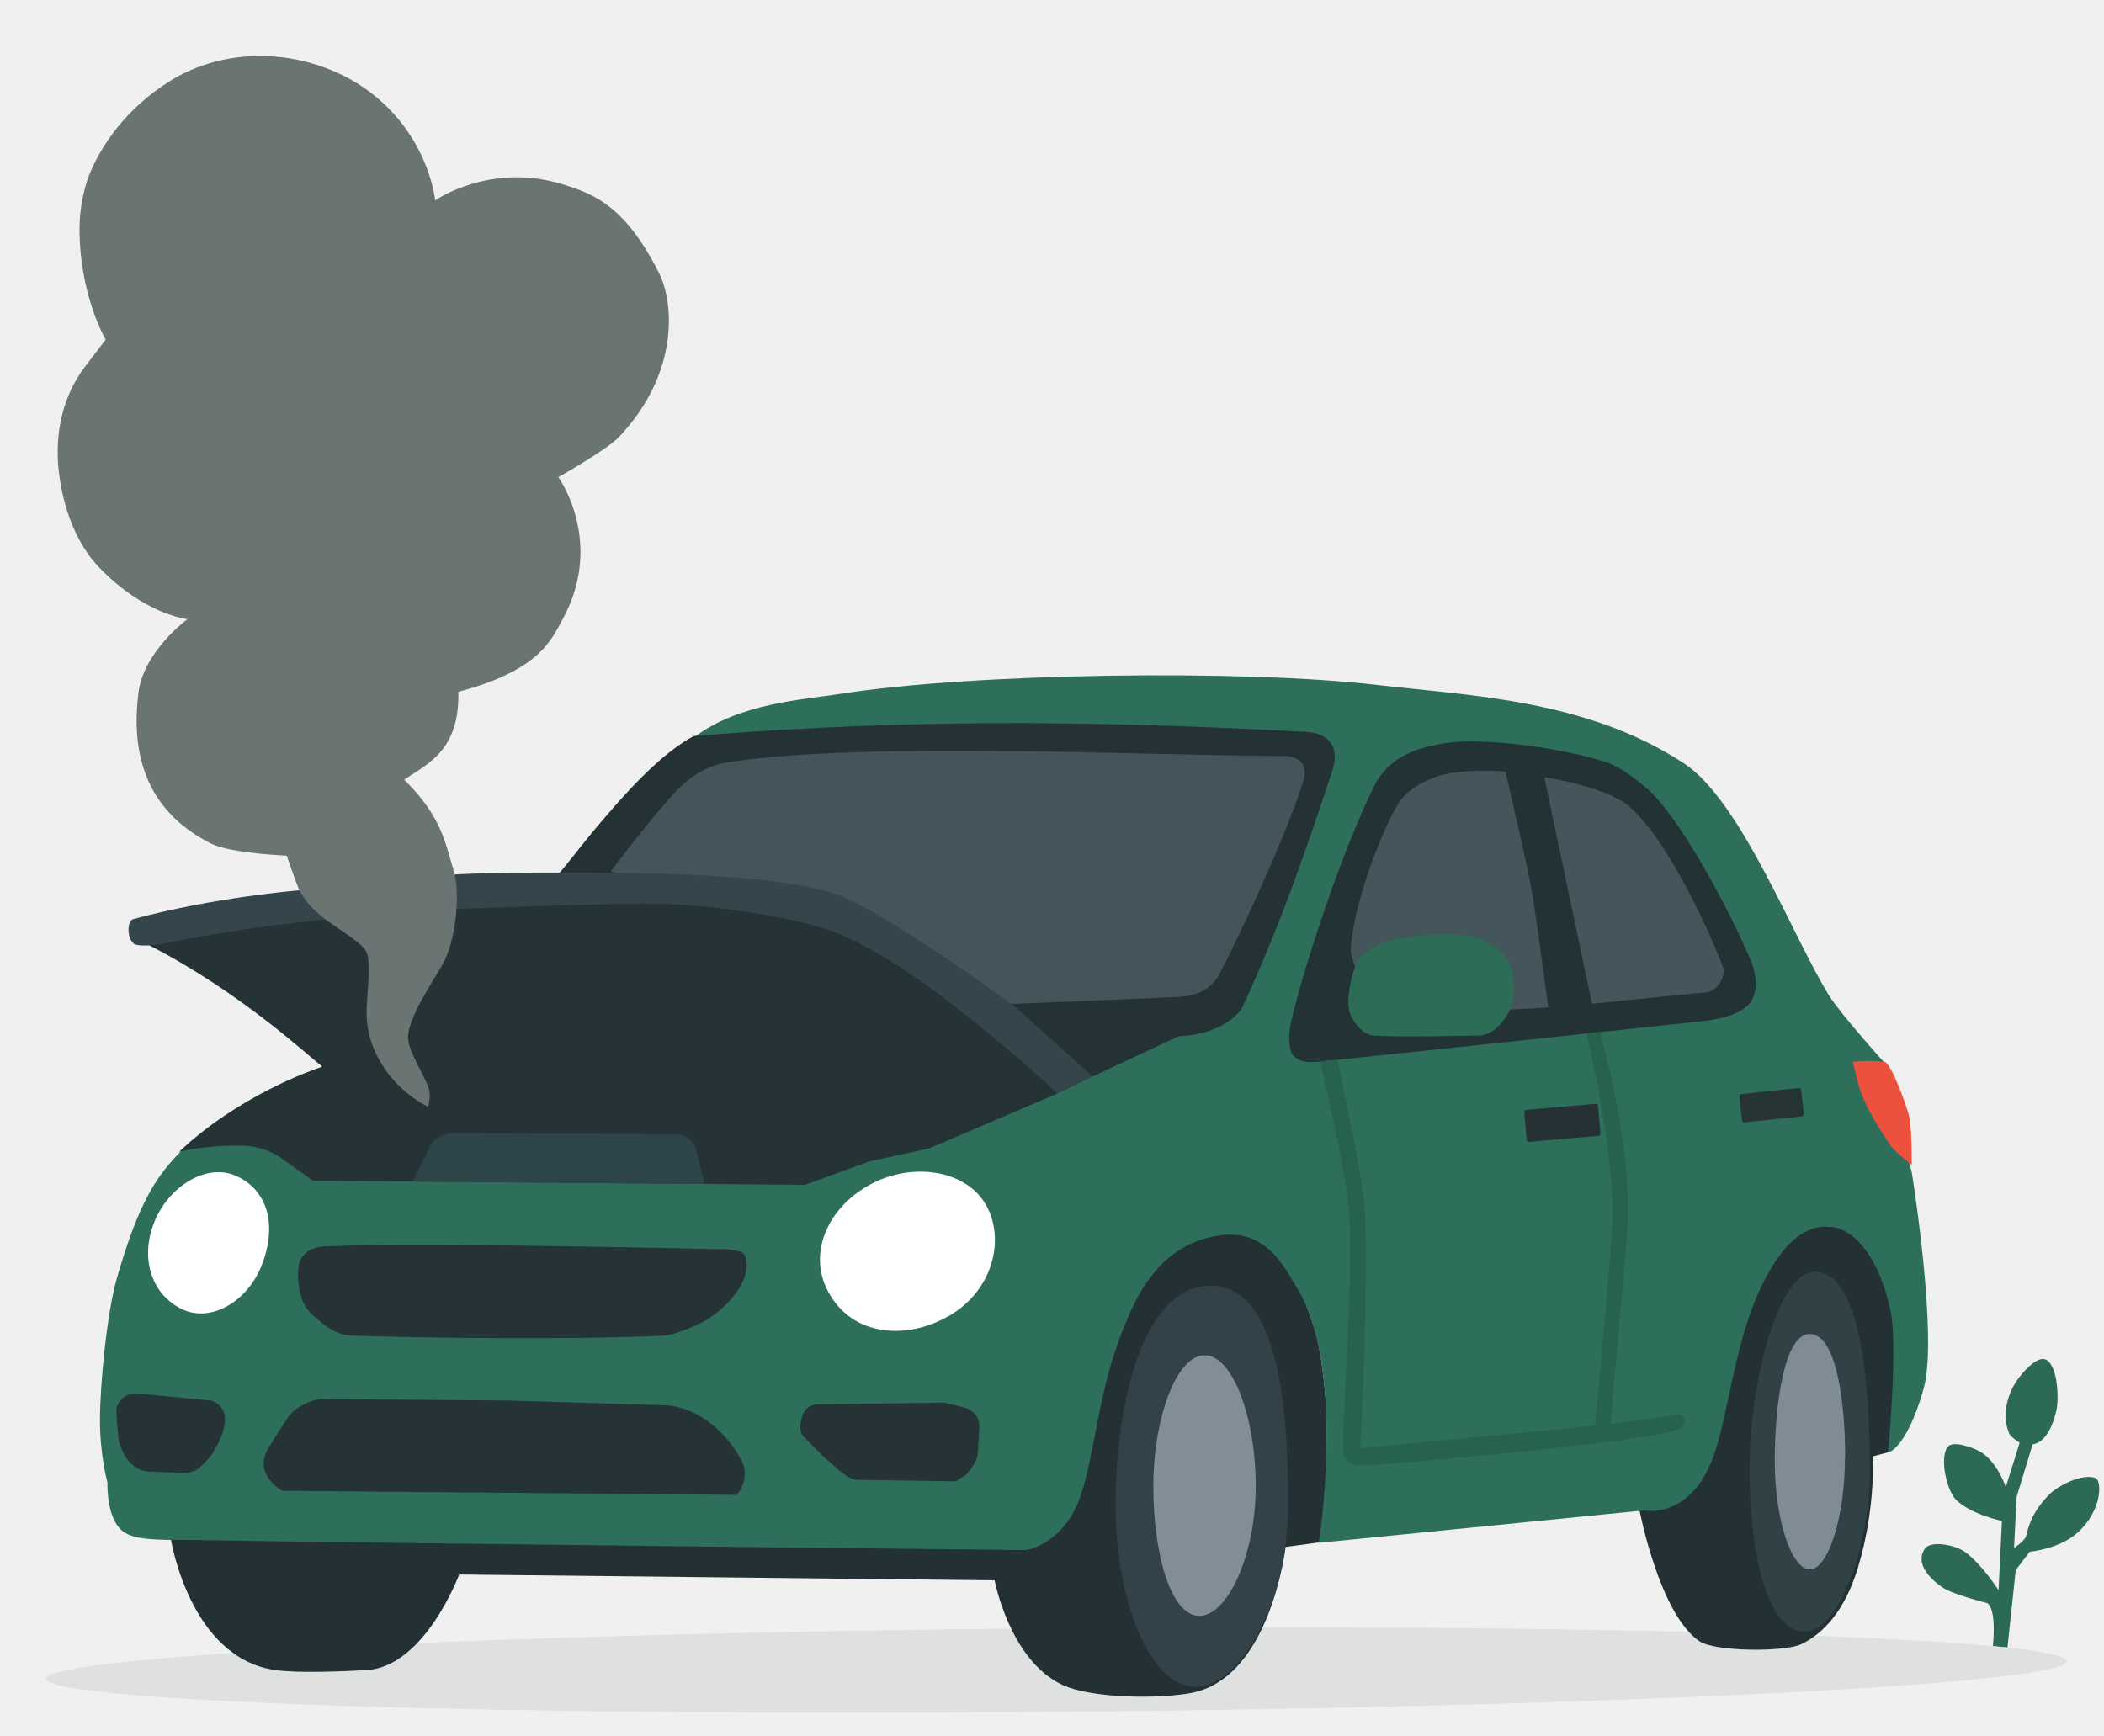
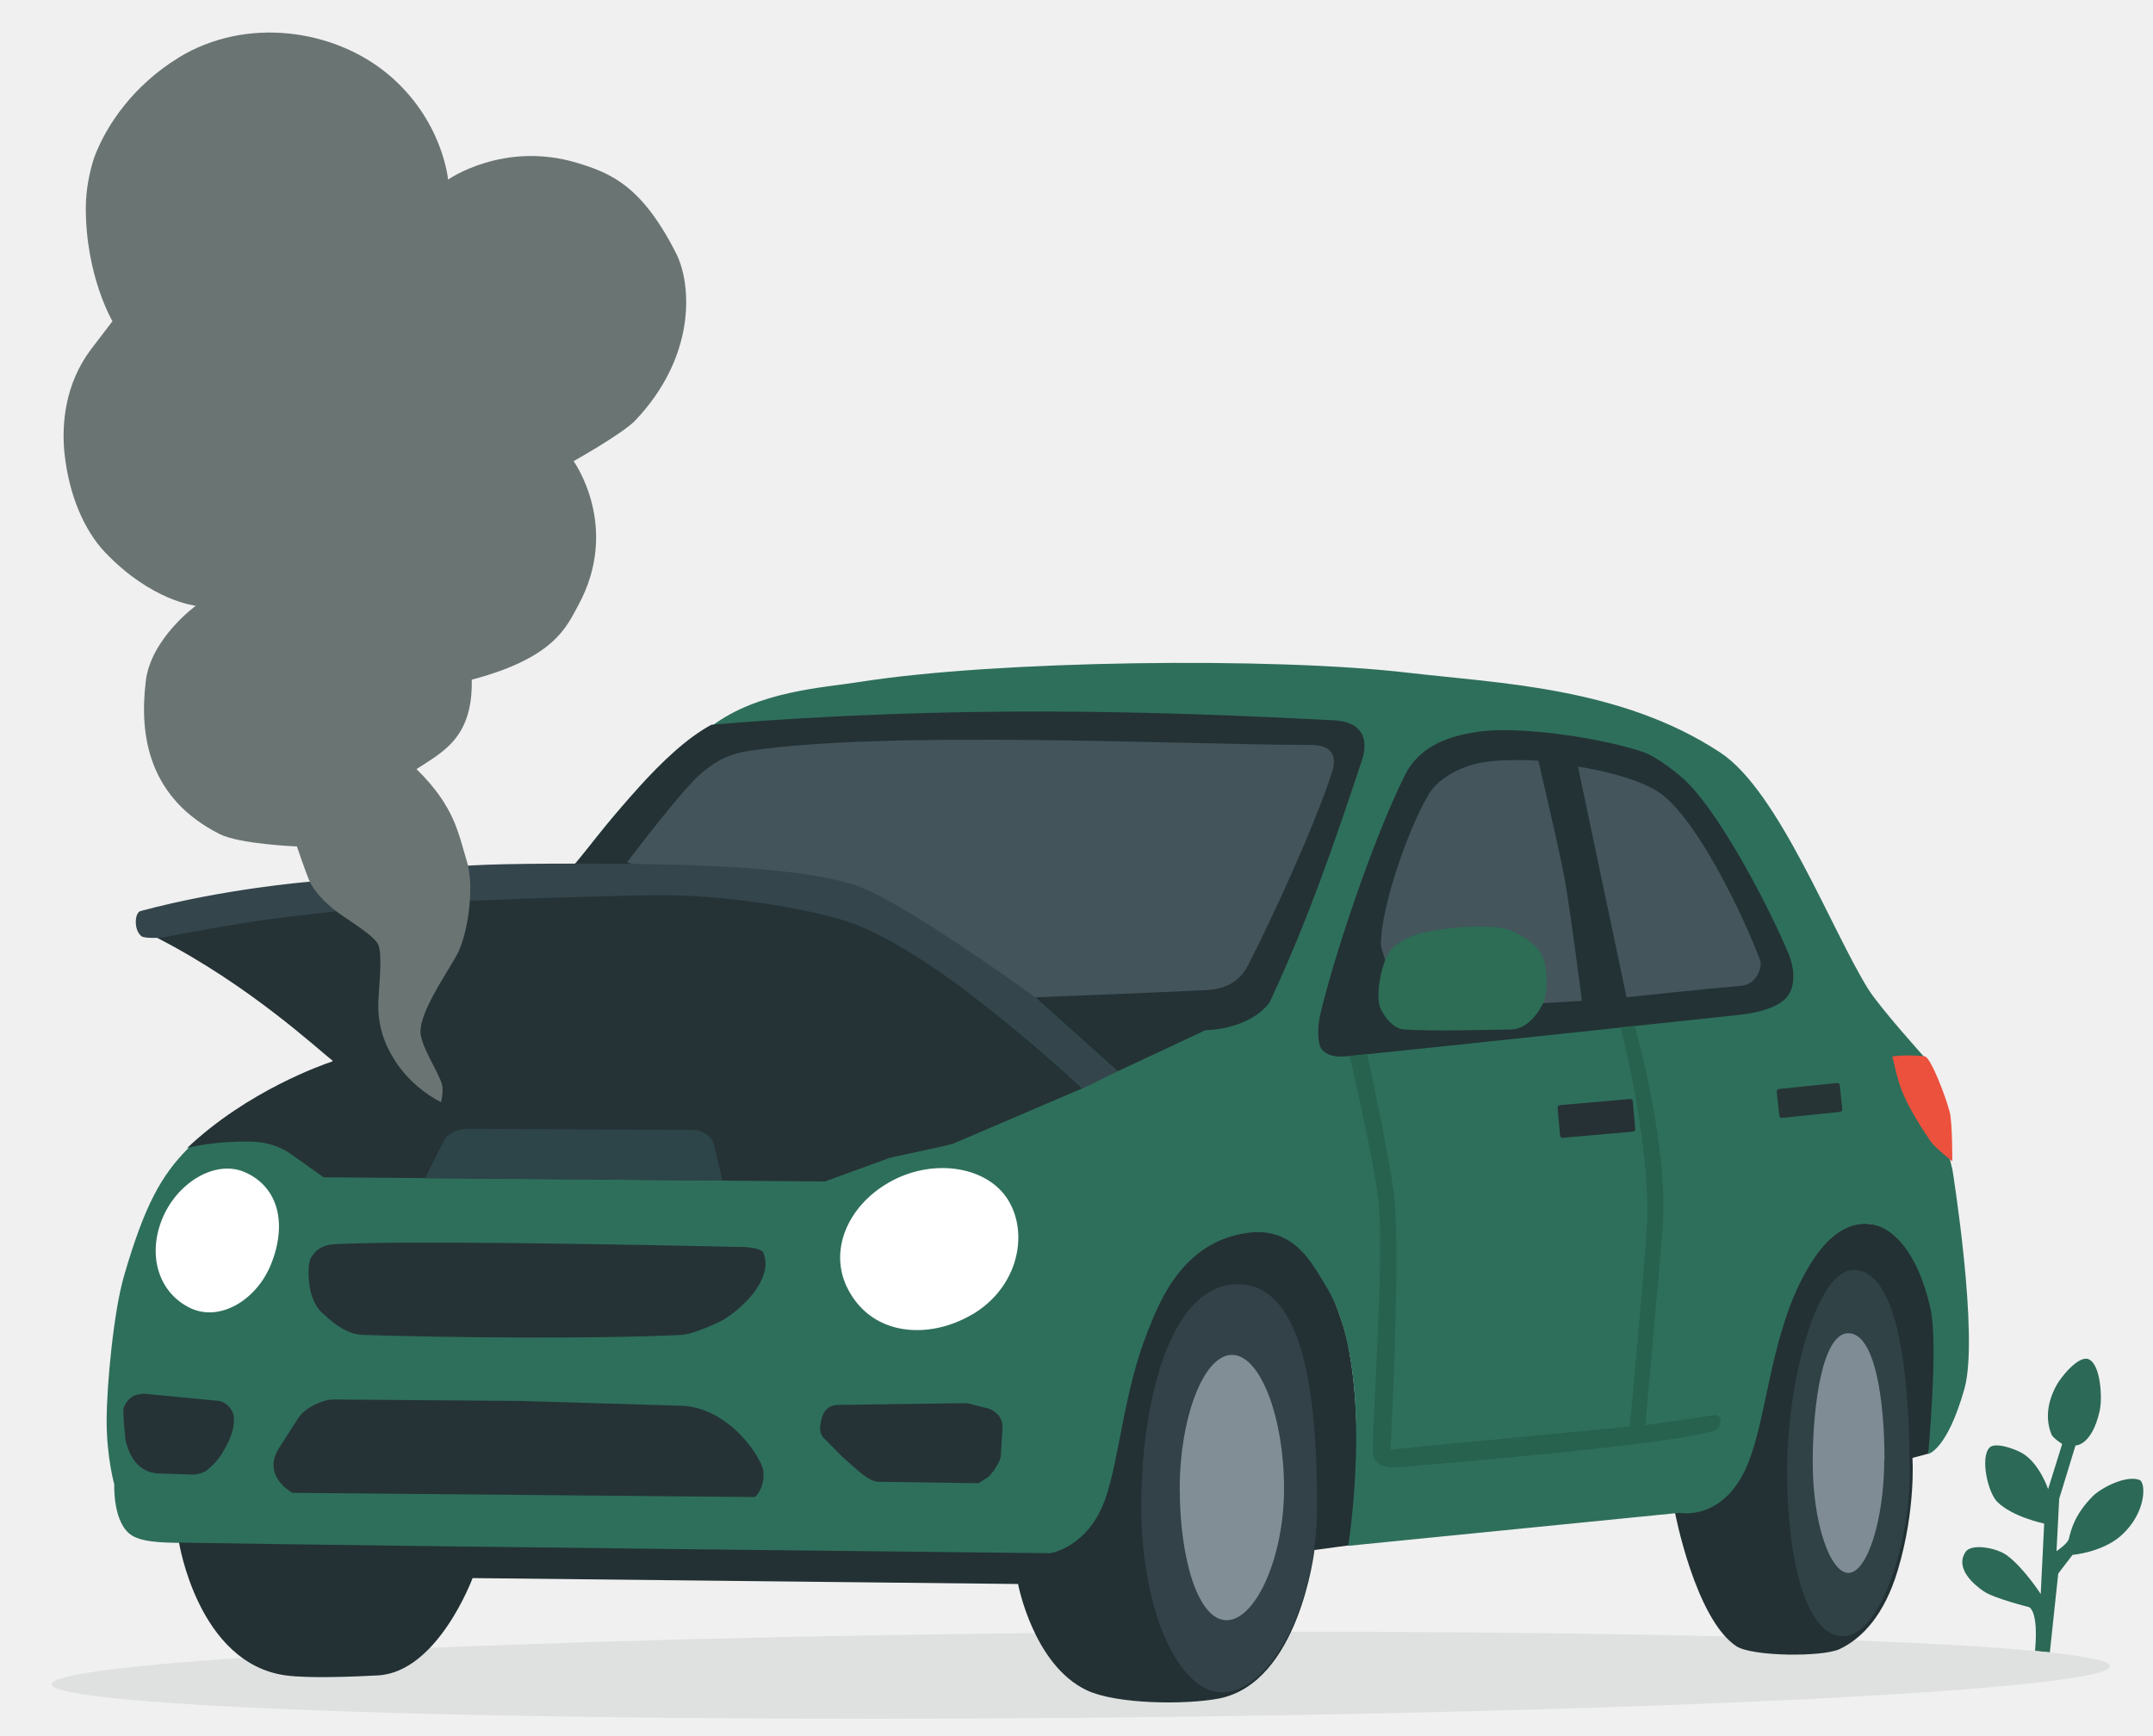
- <svg xmlns="http://www.w3.org/2000/svg" width="80" height="66" viewBox="0 0 80 66" fill="none">
-   <g clip-path="url(#clip0_3938_18881)">
-     <path d="M75.778 62.597L76.33 62.652L76.643 59.707L77.177 59.007C77.177 59.007 78.3 58.915 79.009 58.271C79.939 57.424 79.92 56.311 79.681 56.209C79.193 56.016 78.272 56.486 77.941 56.808C77.251 57.498 77.122 58.078 77.039 58.409C77.002 58.584 76.579 58.869 76.579 58.869L76.68 56.909L77.288 54.921C77.288 54.921 77.895 54.939 78.19 53.632C78.3 53.144 78.227 51.846 77.757 51.69C77.389 51.57 76.745 52.353 76.561 52.703C76.156 53.467 76.22 54.092 76.395 54.516C76.441 54.635 76.791 54.865 76.791 54.865L76.266 56.55C76.266 56.55 75.953 55.611 75.327 55.224C75.06 55.059 74.305 54.783 74.085 54.994C73.716 55.362 74.02 56.688 74.37 57.029C74.931 57.59 76.119 57.839 76.119 57.839L75.99 60.471C75.99 60.471 75.364 59.495 74.729 59.026C74.342 58.74 73.413 58.575 73.192 58.888C72.759 59.514 73.523 60.14 73.864 60.37C74.232 60.627 75.548 60.959 75.548 60.959C75.548 60.959 75.916 61.051 75.778 62.588V62.597Z" fill="#2C6957" />
-     <path d="M78.582 63.17C78.586 63.592 74.542 64.032 67.34 64.394C60.138 64.755 50.368 65.008 40.179 65.097C29.99 65.186 20.217 65.104 13.01 64.868C5.803 64.632 1.752 64.263 1.748 63.84C1.744 63.418 5.788 62.978 12.99 62.616C20.192 62.255 29.962 62.002 40.151 61.913C50.34 61.824 60.113 61.906 67.32 62.142C74.527 62.378 78.578 62.748 78.582 63.17Z" fill="#DFE1E1" />
-     <path d="M50.179 58.642C50.179 58.642 50.842 54.574 50.115 51.058C49.922 50.119 49.176 48.204 48.504 47.514C47.832 46.824 45.761 46.52 44.74 47.459C44.197 47.956 43.948 48.094 43.368 49.069C43.129 49.474 42.853 50.036 42.439 50.818C41.702 52.19 41.049 56.875 41.049 56.875L39.171 58.9L6.496 58.522C6.496 58.522 7.205 63.06 10.482 63.511C11.338 63.631 13.068 63.557 13.933 63.511C16.16 63.382 17.458 59.875 17.458 59.875L37.818 60.096C37.818 60.096 38.389 63.134 40.395 64.072C41.5 64.588 44.049 64.615 45.31 64.376C48.311 63.796 48.882 58.826 48.882 58.826L50.179 58.651V58.642Z" fill="#233134" />
-     <path d="M71.202 55.383L71.791 55.227C71.791 55.227 72.233 53.699 72.002 50.708C72.039 49.806 71.514 47.937 70.824 47.201C70.603 46.971 70.152 46.694 69.609 46.639C69.039 46.575 68.376 46.731 67.796 47.385C66.848 48.453 65.937 51.582 65.937 51.582L64.961 55.742L63.654 57.206L62.338 57.427C62.338 57.427 63.093 61.385 64.621 62.415C65.204 62.809 67.846 62.831 68.486 62.526C69.332 62.124 70.158 61.241 70.654 59.583C71.336 57.302 71.202 55.383 71.202 55.383Z" fill="#233134" />
-     <path d="M6.507 58.55C14.634 58.689 39.007 58.946 39.007 58.946C39.007 58.946 40.443 58.753 41.087 56.885C41.612 55.366 41.759 52.927 42.661 50.653C43.14 49.429 44.014 47.285 46.426 46.972C48.165 46.751 48.837 48.205 49.297 48.941C51.212 52.006 50.144 58.67 50.144 58.67L62.515 57.437C62.515 57.437 64.144 57.777 65.046 55.642C65.745 53.985 65.893 51.003 67.071 48.72C67.439 48.012 68.221 46.613 69.491 46.64C70.467 46.659 71.433 47.763 71.885 49.843C72.17 51.169 71.793 55.237 71.793 55.237C71.793 55.237 72.492 55.108 73.145 52.798C73.698 50.819 72.695 44.606 72.695 44.606L71.664 40.427C71.664 40.427 69.989 38.568 69.547 37.859C68.175 35.65 66.206 30.459 64.033 29.032C60.324 26.584 55.768 26.446 52.39 26.05C47.309 25.452 36.973 25.59 31.92 26.391C30.53 26.612 28.128 26.731 26.388 28.038C24.943 29.134 23.452 30.266 21.316 33.211C19.605 35.568 16.77 37.307 12.333 40.621C10.492 41.992 7.74 42.903 6.82 43.842C5.844 44.836 5.218 45.931 4.445 48.601C4.068 49.908 3.801 52.641 3.801 54.004C3.801 55.366 4.086 56.378 4.086 56.378C4.086 56.378 4.022 57.879 4.776 58.302C5.126 58.505 5.706 58.55 6.516 58.56L6.507 58.55Z" fill="#2E6F5B" />
-     <path d="M9.955 48.103C9.421 49.483 8.041 50.303 6.945 49.796C5.767 49.244 5.316 47.873 5.859 46.492C6.402 45.111 7.847 44.228 8.952 44.706C10.13 45.213 10.572 46.511 9.955 48.103Z" fill="white" />
-     <path d="M36.085 50.036C34.538 50.947 32.403 50.873 31.473 49.088C30.737 47.689 31.427 46.004 32.983 45.102C34.538 44.2 36.526 44.44 37.373 45.636C38.257 46.897 37.87 48.996 36.094 50.036H36.085Z" fill="white" />
-     <path d="M27.983 56.847L10.735 56.691C10.735 56.691 9.593 56.092 10.21 55.052L10.965 53.874C11.223 53.515 11.803 53.221 12.235 53.202L19.295 53.257L25.388 53.441C26.842 53.589 27.873 54.84 28.241 55.641C28.434 56.065 28.232 56.672 27.983 56.856V56.847Z" fill="#253336" />
-     <path d="M71.098 55.981C71.098 58.642 69.984 62.047 68.613 62.047C67.241 62.047 66.523 59.212 66.523 55.862C66.523 52.511 67.628 48.36 68.999 48.36C70.757 48.36 71.098 52.622 71.098 55.972V55.981Z" fill="#304246" />
-     <path d="M48.981 57.188C48.981 61.026 47.13 64.146 45.455 64.146C43.78 64.146 42.418 61.035 42.418 57.197C42.418 53.359 43.467 48.895 46.017 48.895C48.566 48.895 48.981 53.34 48.981 57.178V57.188Z" fill="#334249" />
-     <path d="M47.747 56.525C47.747 59.12 46.679 61.449 45.602 61.449C44.525 61.449 43.853 59.12 43.853 56.525C43.853 53.929 44.728 51.536 45.805 51.536C46.882 51.536 47.747 53.929 47.747 56.525Z" fill="#818E96" />
-     <path d="M70.15 55.448C70.15 57.703 69.505 59.682 68.815 59.682C68.125 59.682 67.481 57.814 67.481 55.559C67.481 53.304 67.867 50.727 68.806 50.727C69.8 50.727 70.159 53.193 70.159 55.448H70.15Z" fill="#7F8C95" />
-     <path d="M50.185 40.371C53.811 40.003 64.709 38.834 64.709 38.834C64.709 38.834 66.044 38.733 66.513 38.172C66.891 37.721 66.752 36.975 66.605 36.616C65.897 34.895 64.148 31.545 62.859 30.21C62.5 29.833 61.644 29.179 61.156 29.013C59.665 28.498 56.453 28.001 54.898 28.268C54.051 28.406 52.854 28.691 52.256 29.879C51.096 32.207 49.633 36.542 49.09 38.853C49.016 39.166 48.952 39.92 49.182 40.151C49.458 40.417 49.807 40.408 50.185 40.371Z" fill="#233235" />
-     <path d="M57.236 29.327C57.236 29.327 58.009 32.594 58.211 33.699C58.423 34.84 58.865 38.31 58.865 38.31L57.429 38.393L51.575 36.92C51.575 36.92 51.363 36.359 51.363 36.184C51.373 34.711 52.44 31.747 53.167 30.56C53.397 30.183 53.885 29.787 54.631 29.529C55.533 29.207 57.236 29.336 57.236 29.336V29.327Z" fill="#44555C" />
-     <path d="M52.238 39.378C53.388 39.451 55.303 39.387 56.269 39.378C56.849 39.332 57.217 38.77 57.392 38.448C57.613 38.052 57.586 37.049 57.392 36.635C57.171 36.156 56.555 35.816 56.196 35.678C55.441 35.392 53.766 35.576 52.974 35.751C52.588 35.834 51.879 36.101 51.621 36.57C51.364 37.04 51.143 38.144 51.354 38.604C51.474 38.871 51.805 39.35 52.229 39.378H52.238Z" fill="#2D6D55" />
-     <path d="M58.719 29.557L60.532 38.172C60.532 38.172 63.597 37.85 64.858 37.739C65.346 37.693 65.622 37.067 65.521 36.8C64.904 35.153 63.293 31.775 61.913 30.643C60.992 29.888 58.728 29.557 58.728 29.557H58.719Z" fill="#44555C" />
-     <path d="M21.303 33.165C22.656 31.517 24.562 28.968 26.375 27.992C35.459 27.238 43.044 27.486 49.606 27.826C50.95 27.9 50.803 28.857 50.665 29.29C49.864 31.692 48.769 35.043 47.204 38.375C46.422 39.406 44.811 39.406 44.811 39.406L41.534 40.943L38.442 38.163C38.442 38.163 18.478 36.607 21.303 33.156V33.165Z" fill="#243235" />
-     <path d="M38.34 38.181C38.34 38.181 43.043 37.997 44.866 37.905C45.473 37.877 46.062 37.638 46.384 37.012C47.36 35.116 48.879 31.784 49.532 29.787C49.652 29.419 49.762 28.747 48.75 28.747C43.752 28.738 32.937 28.185 27.727 28.977C26.844 29.115 26.374 29.492 26.006 29.796C25.39 30.311 23.825 32.336 23.227 33.128C23.678 33.367 30.13 34.637 31.142 34.849L38.34 38.181Z" fill="#43545B" />
-     <path d="M5.684 35.944C7.258 35.65 8.463 35.337 12.228 34.95C14.869 34.628 17.428 34.481 17.428 34.481C23.687 34.425 29.467 33.735 33.609 36.404C34.566 36.892 36.426 38.309 37.908 39.543C39.205 40.62 40.218 41.577 40.218 41.577L35.386 43.648C35.045 43.749 33.637 44.035 33.149 44.145C33.066 44.163 32.983 44.182 32.91 44.219L30.609 45.056L11.896 44.9L10.617 43.989C10.23 43.74 9.789 43.602 9.338 43.574C8.62 43.538 7.552 43.611 6.807 43.804C9.062 41.669 11.86 40.693 12.219 40.574C12.228 40.574 12.237 40.555 12.228 40.546C12.228 40.546 12.228 40.546 12.228 40.537C11.694 40.132 9.144 37.73 5.684 35.953V35.944Z" fill="#253336" />
-     <path d="M17.233 43.087L25.756 43.133C25.977 43.133 26.355 43.372 26.437 43.575L26.787 45.025L15.69 44.932L16.396 43.52C16.534 43.234 16.957 43.096 17.233 43.096V43.087Z" fill="#2D4549" />
-     <path d="M40.216 41.577C40.216 41.577 34.684 36.34 31.334 35.309C29.705 34.803 26.824 34.361 24.578 34.361C22.203 34.361 15.089 34.656 15.089 34.656C15.089 34.656 11.048 35.097 9.704 35.282C8.765 35.41 7.348 35.659 5.967 35.926C5.811 35.953 5.212 35.99 5.093 35.889C4.798 35.65 4.844 34.987 5.074 34.95C8.149 34.122 11.296 33.864 11.296 33.864C11.296 33.864 15.899 33.33 17.427 33.247C18.853 33.164 21.973 33.174 23.483 33.192C25.563 33.22 29.696 33.303 31.758 33.993C33.497 34.564 38.44 38.162 38.44 38.162L41.532 40.942L40.216 41.586V41.577Z" fill="#34454C" />
-     <path d="M6.484 3.066C9.006 1.52 12.274 1.999 14.299 3.683C16.351 5.395 16.545 7.622 16.545 7.622C16.545 7.622 18.625 6.159 21.386 7.006C22.619 7.383 23.779 7.853 25.059 10.384C25.629 11.516 25.832 14.194 23.531 16.624C23.052 17.121 21.23 18.143 21.23 18.143C21.23 18.143 23.006 20.601 21.395 23.546C20.972 24.31 20.539 25.488 17.428 26.307C17.474 28.479 16.351 29.004 15.367 29.648C16.812 31.066 16.931 32.087 17.235 33.054C17.548 34.039 17.29 35.87 16.839 36.653C16.416 37.398 15.532 38.678 15.514 39.442C15.505 39.957 16.149 40.905 16.305 41.393C16.397 41.678 16.278 42.092 16.278 42.092C15.67 41.779 15.136 41.328 14.722 40.776C14.409 40.334 13.903 39.543 13.94 38.374C13.958 37.831 14.105 36.579 13.94 36.211C13.765 35.824 12.651 35.208 12.228 34.849C11.97 34.628 11.565 34.269 11.354 33.79C11.225 33.486 10.902 32.538 10.902 32.538C10.902 32.538 8.776 32.456 8.022 32.078C5.38 30.744 5.012 28.424 5.26 26.372C5.444 24.77 7.129 23.546 7.129 23.546C7.129 23.546 5.481 23.38 3.732 21.539C2.978 20.738 2.389 19.431 2.223 17.812C2.122 16.753 2.241 15.262 3.217 13.964L4.018 12.915C4.018 12.915 3.005 11.203 3.024 8.626C3.033 8.009 3.143 7.402 3.327 6.822C3.778 5.588 4.809 4.097 6.475 3.076L6.484 3.066Z" fill="#6A7473" />
-     <path d="M58.041 42.204L60.663 41.975C60.714 41.971 60.759 42.008 60.763 42.059L60.854 43.095C60.858 43.145 60.821 43.19 60.77 43.194L58.148 43.424C58.097 43.428 58.053 43.391 58.048 43.34L57.957 42.304C57.953 42.254 57.99 42.209 58.041 42.204Z" fill="#263135" />
-     <path d="M66.219 41.601L68.389 41.377C68.44 41.371 68.485 41.408 68.49 41.459L68.583 42.356C68.588 42.406 68.551 42.452 68.501 42.457L66.331 42.681C66.28 42.686 66.235 42.65 66.23 42.599L66.137 41.702C66.132 41.651 66.169 41.606 66.219 41.601Z" fill="#263435" />
-     <path d="M70.453 40.389C70.692 41.347 70.692 41.798 71.88 43.556C72.036 43.786 72.69 44.301 72.69 44.301C72.69 44.301 72.699 42.921 72.598 42.479C72.46 41.917 71.88 40.399 71.659 40.38C71.263 40.334 70.858 40.334 70.462 40.38L70.453 40.389Z" fill="#EC513D" />
-     <path d="M5.14 52.981L8.003 53.258C8.113 53.276 8.214 53.331 8.297 53.405C8.426 53.515 8.518 53.663 8.546 53.828C8.601 54.417 8.288 54.896 8.095 55.246C7.957 55.457 7.782 55.651 7.579 55.816C7.579 55.816 7.441 55.973 7.045 56.01L5.674 55.964C4.993 55.899 4.661 55.365 4.505 54.73C4.505 54.73 4.395 53.69 4.431 53.534C4.477 53.35 4.68 53.101 4.864 53.046C4.956 53.018 5.048 53 5.14 53V52.981Z" fill="#253336" />
-     <path d="M31.086 53.404L35.817 53.34C35.891 53.34 35.955 53.34 36.02 53.367L36.728 53.542C37.051 53.671 37.272 53.929 37.235 54.325L37.179 55.236C37.179 55.365 37.133 55.494 37.069 55.604C36.977 55.779 36.867 55.935 36.728 56.083L36.342 56.331L32.559 56.276C32.145 56.184 31.961 55.945 31.27 55.356L30.543 54.619C30.378 54.426 30.442 54.131 30.442 54.131C30.488 53.883 30.552 53.432 31.086 53.404Z" fill="#253336" />
-     <path d="M27.459 47.496C27.459 47.496 28.233 47.514 28.315 47.726C28.73 48.766 27.34 49.981 26.649 50.312C26.318 50.469 25.619 50.772 25.241 50.791C22.047 50.947 16.552 50.892 13.377 50.791C12.935 50.772 12.493 50.588 11.831 49.953C11.214 49.373 11.306 48.121 11.407 47.937C11.729 47.339 12.309 47.404 12.64 47.385C16.341 47.238 27.459 47.505 27.459 47.505V47.496Z" fill="#253336" />
-     <path d="M50.849 40.298C50.849 40.298 51.742 44.366 51.87 45.719C52.091 48.038 51.723 55.071 51.723 55.071L60.651 54.215C60.651 54.215 61.167 48.72 61.286 46.842C61.48 43.795 60.311 39.294 60.311 39.294L60.835 39.239C60.835 39.239 62.124 43.722 61.876 46.842C61.728 48.674 61.231 54.159 61.231 54.159C61.231 54.159 62.824 53.938 63.836 53.782C63.928 53.764 64.038 53.883 64.048 53.975C64.057 54.067 63.956 54.316 63.854 54.353C62.4 54.859 54.291 55.549 51.972 55.733C51.373 55.779 51.051 55.549 51.06 55.098C51.116 52.567 51.475 48.13 51.272 45.82C51.153 44.467 50.195 40.362 50.195 40.362L50.849 40.298Z" fill="#27624E" />
+ <svg xmlns="http://www.w3.org/2000/svg" width="222" height="179" viewBox="0 0 222 179" fill="none">
+   <g clip-path="url(#clip0_955_13720)">
+     <path d="M209.838 170.249L211.363 170.402L212.228 162.272L213.703 160.342C213.703 160.342 216.805 160.088 218.763 158.309C221.331 155.972 221.28 152.898 220.619 152.619C219.271 152.086 216.729 153.381 215.813 154.27C213.906 156.176 213.55 157.776 213.321 158.691C213.22 159.173 212.05 159.961 212.05 159.961L212.33 154.55L214.008 149.063C214.008 149.063 215.686 149.113 216.5 145.506C216.805 144.16 216.601 140.578 215.305 140.146C214.288 139.816 212.508 141.975 211.999 142.94C210.88 145.049 211.058 146.776 211.541 147.945C211.669 148.275 212.635 148.91 212.635 148.91L211.185 153.559C211.185 153.559 210.321 150.968 208.592 149.901C207.855 149.444 205.77 148.681 205.159 149.266C204.142 150.282 204.981 153.94 205.948 154.88C207.499 156.43 210.779 157.116 210.779 157.116L210.423 164.381C210.423 164.381 208.694 161.688 206.939 160.393C205.871 159.605 203.303 159.148 202.693 160.012C201.498 161.739 203.608 163.466 204.549 164.102C205.566 164.813 209.202 165.727 209.202 165.727C209.202 165.727 210.219 165.981 209.838 170.224V170.249Z" fill="#2C6957" />
+     <path d="M217.586 171.828C217.596 172.994 206.425 174.209 186.529 175.207C166.634 176.205 139.644 176.903 111.497 177.148C83.351 177.394 56.353 177.166 36.443 176.516C16.533 175.865 5.342 174.845 5.332 173.679C5.322 172.514 16.493 171.298 36.389 170.301C56.284 169.303 83.274 168.604 111.421 168.359C139.567 168.114 166.565 168.341 186.475 168.992C206.385 169.643 217.576 170.663 217.586 171.828Z" fill="#DFE1E1" />
+     <path d="M139.122 159.332C139.122 159.332 140.953 148.104 138.944 138.4C138.41 135.809 136.351 130.525 134.495 128.619C132.639 126.714 126.918 125.876 124.095 128.467C122.595 129.839 121.909 130.22 120.307 132.913C119.646 134.03 118.883 135.58 117.739 137.739C115.704 141.524 113.899 154.455 113.899 154.455L108.712 160.044L18.447 159.002C18.447 159.002 20.405 171.526 29.457 172.771C31.822 173.101 36.602 172.898 38.992 172.771C45.145 172.415 48.73 162.737 48.73 162.737L104.974 163.346C104.974 163.346 106.551 171.729 112.094 174.321C115.145 175.743 122.188 175.819 125.672 175.159C133.961 173.559 135.537 159.841 135.537 159.841L139.122 159.358V159.332Z" fill="#233134" />
+     <path d="M197.197 150.34L198.824 149.908C198.824 149.908 200.045 145.691 199.409 137.434C199.511 134.945 198.061 129.788 196.154 127.756C195.544 127.121 194.298 126.358 192.798 126.206C191.222 126.028 189.391 126.46 187.789 128.264C185.17 131.211 182.653 139.848 182.653 139.848L179.958 151.33L176.347 155.369L172.711 155.979C172.711 155.979 174.796 166.903 179.017 169.748C180.628 170.834 187.926 170.895 189.695 170.055C192.033 168.945 194.313 166.508 195.684 161.93C197.569 155.635 197.197 150.34 197.197 150.34Z" fill="#233134" />
+     <path d="M18.471 159.078C40.923 159.459 108.253 160.171 108.253 160.171C108.253 160.171 112.22 159.637 114 154.48C115.449 150.289 115.856 143.557 118.348 137.282C119.67 133.903 122.085 127.984 128.747 127.121C133.553 126.511 135.409 130.525 136.68 132.557C141.969 141.016 139.02 159.409 139.02 159.409L173.193 156.005C173.193 156.005 177.694 156.945 180.185 151.051C182.118 146.478 182.525 138.247 185.779 131.947C186.796 129.991 188.958 126.13 192.467 126.206C195.162 126.257 197.832 129.305 199.077 135.047C199.866 138.705 198.823 149.933 198.823 149.933C198.823 149.933 200.756 149.577 202.561 143.201C204.087 137.739 201.315 120.592 201.315 120.592L198.467 109.059C198.467 109.059 193.84 103.927 192.619 101.971C188.831 95.874 183.389 81.546 177.388 77.609C167.142 70.851 154.555 70.47 145.224 69.378C131.188 67.727 102.634 68.108 88.675 70.318C84.835 70.928 78.199 71.258 73.393 74.865C69.401 77.888 65.282 81.013 59.383 89.142C54.654 95.645 46.822 100.447 34.567 109.592C29.481 113.377 21.879 115.892 19.336 118.483C16.641 121.227 14.912 124.25 12.776 131.617C11.733 135.224 10.996 142.769 10.996 146.529C10.996 150.289 11.784 153.083 11.784 153.083C11.784 153.083 11.606 157.224 13.691 158.392C14.658 158.951 16.259 159.078 18.497 159.104L18.471 159.078Z" fill="#2E6F5B" />
+     <path d="M27.998 130.244C26.523 134.055 22.709 136.316 19.684 134.919C16.429 133.394 15.183 129.609 16.683 125.799C18.183 121.988 22.175 119.549 25.227 120.87C28.481 122.268 29.702 125.849 27.998 130.244Z" fill="white" />
+     <path d="M100.184 135.579C95.912 138.094 90.013 137.891 87.445 132.963C85.411 129.101 87.318 124.452 91.615 121.963C95.912 119.473 101.405 120.134 103.744 123.436C106.185 126.916 105.117 132.708 100.209 135.579H100.184Z" fill="white" />
+     <path d="M77.807 154.378L30.157 153.946C30.157 153.946 27.005 152.295 28.708 149.424L30.793 146.172C31.505 145.182 33.107 144.369 34.302 144.318L53.804 144.47L70.637 144.978C74.654 145.385 77.502 148.84 78.519 151.05C79.053 152.218 78.494 153.895 77.807 154.403V154.378Z" fill="#253336" />
+     <path d="M196.907 151.99C196.907 159.332 193.83 168.731 190.041 168.731C186.253 168.731 184.27 160.907 184.27 151.66C184.27 142.413 187.321 130.956 191.109 130.956C195.966 130.956 196.907 142.717 196.907 151.964V151.99Z" fill="#304246" />
+     <path d="M135.807 155.318C135.807 165.911 130.696 174.523 126.069 174.523C121.441 174.523 117.678 165.937 117.678 155.343C117.678 144.75 120.576 132.429 127.62 132.429C134.663 132.429 135.807 144.699 135.807 155.293V155.318Z" fill="#334249" />
+     <path d="M132.4 153.489C132.4 160.652 129.451 167.08 126.476 167.08C123.501 167.08 121.645 160.652 121.645 153.489C121.645 146.325 124.06 139.72 127.035 139.72C130.01 139.72 132.4 146.325 132.4 153.489Z" fill="#818E96" />
+     <path d="M194.288 150.516C194.288 156.74 192.508 162.202 190.601 162.202C188.694 162.202 186.914 157.045 186.914 150.821C186.914 144.597 187.982 137.484 190.576 137.484C193.322 137.484 194.313 144.293 194.313 150.516H194.288Z" fill="#7F8C95" />
+     <path d="M139.136 108.905C149.154 107.889 179.259 104.663 179.259 104.663C179.259 104.663 182.946 104.383 184.243 102.834C185.285 101.589 184.904 99.531 184.497 98.54C182.539 93.79 177.708 84.543 174.148 80.859C173.157 79.818 170.792 78.014 169.444 77.557C165.325 76.134 156.451 74.763 152.154 75.499C149.815 75.88 146.51 76.668 144.857 79.945C141.653 86.372 137.61 98.337 136.11 104.713C135.907 105.577 135.729 107.66 136.364 108.295C137.127 109.032 138.093 109.007 139.136 108.905Z" fill="#233235" />
+     <path d="M158.613 78.421C158.613 78.421 160.749 87.439 161.308 90.488C161.893 93.638 163.113 103.215 163.113 103.215L159.147 103.443L142.975 99.379C142.975 99.379 142.391 97.829 142.391 97.347C142.416 93.282 145.366 85.102 147.374 81.825C148.01 80.783 149.358 79.691 151.417 78.98C153.909 78.091 158.613 78.446 158.613 78.446V78.421Z" fill="#44555C" />
+     <path d="M144.808 106.162C147.986 106.365 153.275 106.187 155.945 106.162C157.547 106.035 158.564 104.485 159.047 103.596C159.657 102.503 159.581 99.734 159.047 98.591C158.437 97.27 156.733 96.33 155.741 95.949C153.656 95.162 149.029 95.67 146.842 96.153C145.774 96.381 143.816 97.118 143.104 98.413C142.392 99.709 141.782 102.758 142.367 104.028C142.698 104.764 143.613 106.085 144.783 106.162H144.808Z" fill="#2D6D55" />
+     <path d="M162.707 79.056L167.716 102.834C167.716 102.834 176.183 101.944 179.667 101.64C181.014 101.513 181.777 99.785 181.497 99.048C179.794 94.501 175.344 85.178 171.53 82.053C168.987 79.97 162.732 79.056 162.732 79.056H162.707Z" fill="#44555C" />
+     <path d="M59.347 89.014C63.084 84.467 68.348 77.43 73.357 74.737C98.453 72.654 119.405 73.34 137.534 74.28C141.246 74.483 140.839 77.125 140.458 78.319C138.246 84.95 135.22 94.196 130.897 103.393C128.736 106.238 124.286 106.238 124.286 106.238L115.235 110.48L106.691 102.808C106.691 102.808 51.541 98.515 59.347 88.989V89.014Z" fill="#243235" />
+     <path d="M106.413 102.859C106.413 102.859 119.406 102.351 124.44 102.097C126.118 102.021 127.746 101.36 128.636 99.633C131.331 94.4 135.526 85.204 137.332 79.691C137.662 78.675 137.967 76.82 135.17 76.82C121.364 76.795 91.487 75.271 77.096 77.455C74.655 77.837 73.358 78.878 72.341 79.716C70.637 81.139 66.315 86.728 64.662 88.912C65.908 89.573 83.732 93.079 86.529 93.663L106.413 102.859Z" fill="#43545B" />
+     <path d="M16.199 96.686C20.547 95.873 23.878 95.009 34.278 93.942C41.575 93.053 48.644 92.647 48.644 92.647C65.934 92.494 81.902 90.589 93.344 97.956C95.988 99.302 101.124 103.215 105.218 106.619C108.803 109.591 111.6 112.233 111.6 112.233L98.251 117.949C97.31 118.228 93.42 119.016 92.073 119.321C91.844 119.371 91.615 119.422 91.411 119.524L85.055 121.836L33.362 121.404L29.828 118.889C28.76 118.203 27.54 117.822 26.294 117.746C24.31 117.644 21.361 117.847 19.301 118.381C25.531 112.487 33.261 109.794 34.252 109.464C34.278 109.464 34.303 109.413 34.278 109.388C34.278 109.388 34.278 109.388 34.278 109.362C32.803 108.245 25.76 101.614 16.199 96.711V96.686Z" fill="#253336" />
+     <path d="M48.108 116.399L71.653 116.526C72.264 116.526 73.306 117.187 73.535 117.746L74.502 121.748L43.844 121.492L45.794 117.593C46.176 116.806 47.346 116.425 48.108 116.425V116.399Z" fill="#2D4549" />
+     <path d="M111.6 112.233C111.6 112.233 96.318 97.779 87.063 94.933C82.562 93.536 74.604 92.317 68.4 92.317C61.84 92.317 42.185 93.13 42.185 93.13C42.185 93.13 31.022 94.349 27.31 94.857C24.716 95.213 20.801 95.899 16.987 96.635C16.555 96.712 14.902 96.813 14.571 96.534C13.758 95.873 13.885 94.044 14.52 93.943C23.013 91.656 31.709 90.945 31.709 90.945C31.709 90.945 44.422 89.472 48.643 89.243C52.584 89.014 61.204 89.04 65.374 89.091C71.12 89.167 82.537 89.395 88.232 91.301C93.038 92.876 106.692 102.809 106.692 102.809L115.236 110.48L111.6 112.259V112.233Z" fill="#34454C" />
+     <path d="M18.411 5.944C25.378 1.676 34.404 2.997 39.998 7.646C45.668 12.371 46.202 18.519 46.202 18.519C46.202 18.519 51.949 14.48 59.577 16.817C62.984 17.858 66.188 19.154 69.722 26.14C71.298 29.265 71.858 36.657 65.501 43.364C64.179 44.735 59.144 47.555 59.144 47.555C59.144 47.555 64.052 54.338 59.602 62.467C58.432 64.576 57.237 67.827 48.643 70.088C48.77 76.084 45.668 77.531 42.947 79.31C46.94 83.222 47.27 86.042 48.109 88.709C48.974 91.427 48.262 96.483 47.016 98.642C45.846 100.7 43.405 104.231 43.354 106.339C43.329 107.762 45.109 110.379 45.541 111.725C45.795 112.512 45.465 113.656 45.465 113.656C43.787 112.792 42.312 111.547 41.168 110.023C40.303 108.804 38.905 106.619 39.006 103.393C39.057 101.894 39.464 98.439 39.006 97.423C38.523 96.356 35.447 94.654 34.277 93.663C33.565 93.053 32.446 92.062 31.861 90.742C31.506 89.903 30.616 87.287 30.616 87.287C30.616 87.287 24.742 87.058 22.657 86.016C15.36 82.333 14.342 75.931 15.029 70.266C15.537 65.846 20.191 62.467 20.191 62.467C20.191 62.467 15.639 62.01 10.808 56.929C8.723 54.719 7.096 51.112 6.638 46.641C6.358 43.719 6.689 39.604 9.384 36.022L11.596 33.126C11.596 33.126 8.799 28.401 8.85 21.288C8.876 19.586 9.181 17.909 9.689 16.309C10.935 12.905 13.783 8.789 18.385 5.969L18.411 5.944Z" fill="#6A7473" />
+     <path d="M160.84 113.964L168.084 113.331C168.224 113.319 168.347 113.422 168.359 113.562L168.61 116.422C168.622 116.561 168.519 116.685 168.379 116.697L161.134 117.33C160.994 117.342 160.871 117.239 160.859 117.099L160.608 114.24C160.596 114.1 160.7 113.977 160.84 113.964Z" fill="#263135" />
+     <path d="M183.431 112.299L189.425 111.68C189.565 111.665 189.69 111.767 189.705 111.906L189.961 114.383C189.975 114.522 189.874 114.647 189.734 114.662L183.74 115.28C183.6 115.295 183.475 115.193 183.461 115.054L183.204 112.578C183.19 112.438 183.292 112.313 183.431 112.299Z" fill="#263435" />
+     <path d="M195.125 108.956C195.786 111.598 195.786 112.843 199.066 117.695C199.498 118.33 201.304 119.753 201.304 119.753C201.304 119.753 201.329 115.942 201.049 114.723C200.668 113.173 199.066 108.982 198.456 108.931C197.363 108.804 196.244 108.804 195.15 108.931L195.125 108.956Z" fill="#EC513D" />
+     <path d="M14.697 143.708L22.605 144.47C22.91 144.521 23.19 144.674 23.419 144.877C23.775 145.182 24.029 145.588 24.105 146.045C24.258 147.671 23.393 148.992 22.859 149.958C22.478 150.542 21.995 151.075 21.435 151.533C21.435 151.533 21.054 151.964 19.961 152.066L16.172 151.939C14.29 151.761 13.375 150.288 12.943 148.535C12.943 148.535 12.638 145.664 12.739 145.232C12.867 144.724 13.426 144.038 13.935 143.886C14.189 143.81 14.443 143.759 14.697 143.759V143.708Z" fill="#253336" />
+     <path d="M86.376 144.877L99.446 144.699C99.649 144.699 99.827 144.699 100.005 144.775L101.963 145.258C102.853 145.614 103.463 146.325 103.361 147.417L103.209 149.932C103.209 150.288 103.082 150.643 102.904 150.948C102.65 151.431 102.344 151.863 101.963 152.269L100.895 152.955L90.445 152.803C89.3 152.549 88.792 151.888 86.885 150.262L84.876 148.23C84.419 147.697 84.597 146.884 84.597 146.884C84.724 146.198 84.902 144.953 86.376 144.877Z" fill="#253336" />
+     <path d="M76.359 128.568C76.359 128.568 78.495 128.619 78.724 129.203C79.868 132.074 76.028 135.427 74.121 136.341C73.206 136.773 71.273 137.612 70.231 137.662C61.408 138.094 46.228 137.942 37.456 137.662C36.236 137.612 35.015 137.103 33.184 135.351C31.481 133.75 31.735 130.295 32.015 129.787C32.905 128.136 34.507 128.314 35.422 128.263C45.643 127.856 76.359 128.593 76.359 128.593V128.568Z" fill="#253336" />
+     <path d="M140.967 108.702C140.967 108.702 143.434 119.931 143.79 123.665C144.4 130.067 143.383 149.475 143.383 149.475L168.047 147.113C168.047 147.113 169.471 131.947 169.801 126.764C170.335 118.356 167.106 105.933 167.106 105.933L168.555 105.781C168.555 105.781 172.115 118.152 171.429 126.764C171.022 131.82 169.649 146.96 169.649 146.96C169.649 146.96 174.048 146.35 176.844 145.919C177.099 145.868 177.404 146.198 177.429 146.452C177.455 146.706 177.175 147.392 176.895 147.494C172.878 148.891 150.477 150.796 144.069 151.304C142.417 151.431 141.527 150.796 141.552 149.551C141.705 142.565 142.696 130.321 142.137 123.944C141.806 120.21 139.162 108.88 139.162 108.88L140.967 108.702Z" fill="#27624E" />
  </g>
  <defs>
-     <clipPath id="clip0_3938_18881">
-       <rect width="80" height="64.855" fill="white" transform="translate(0 0.913086)" />
+     <clipPath id="clip0_955_13720">
+       <rect width="221" height="179" fill="white" transform="translate(0.5)" />
    </clipPath>
  </defs>
</svg>
